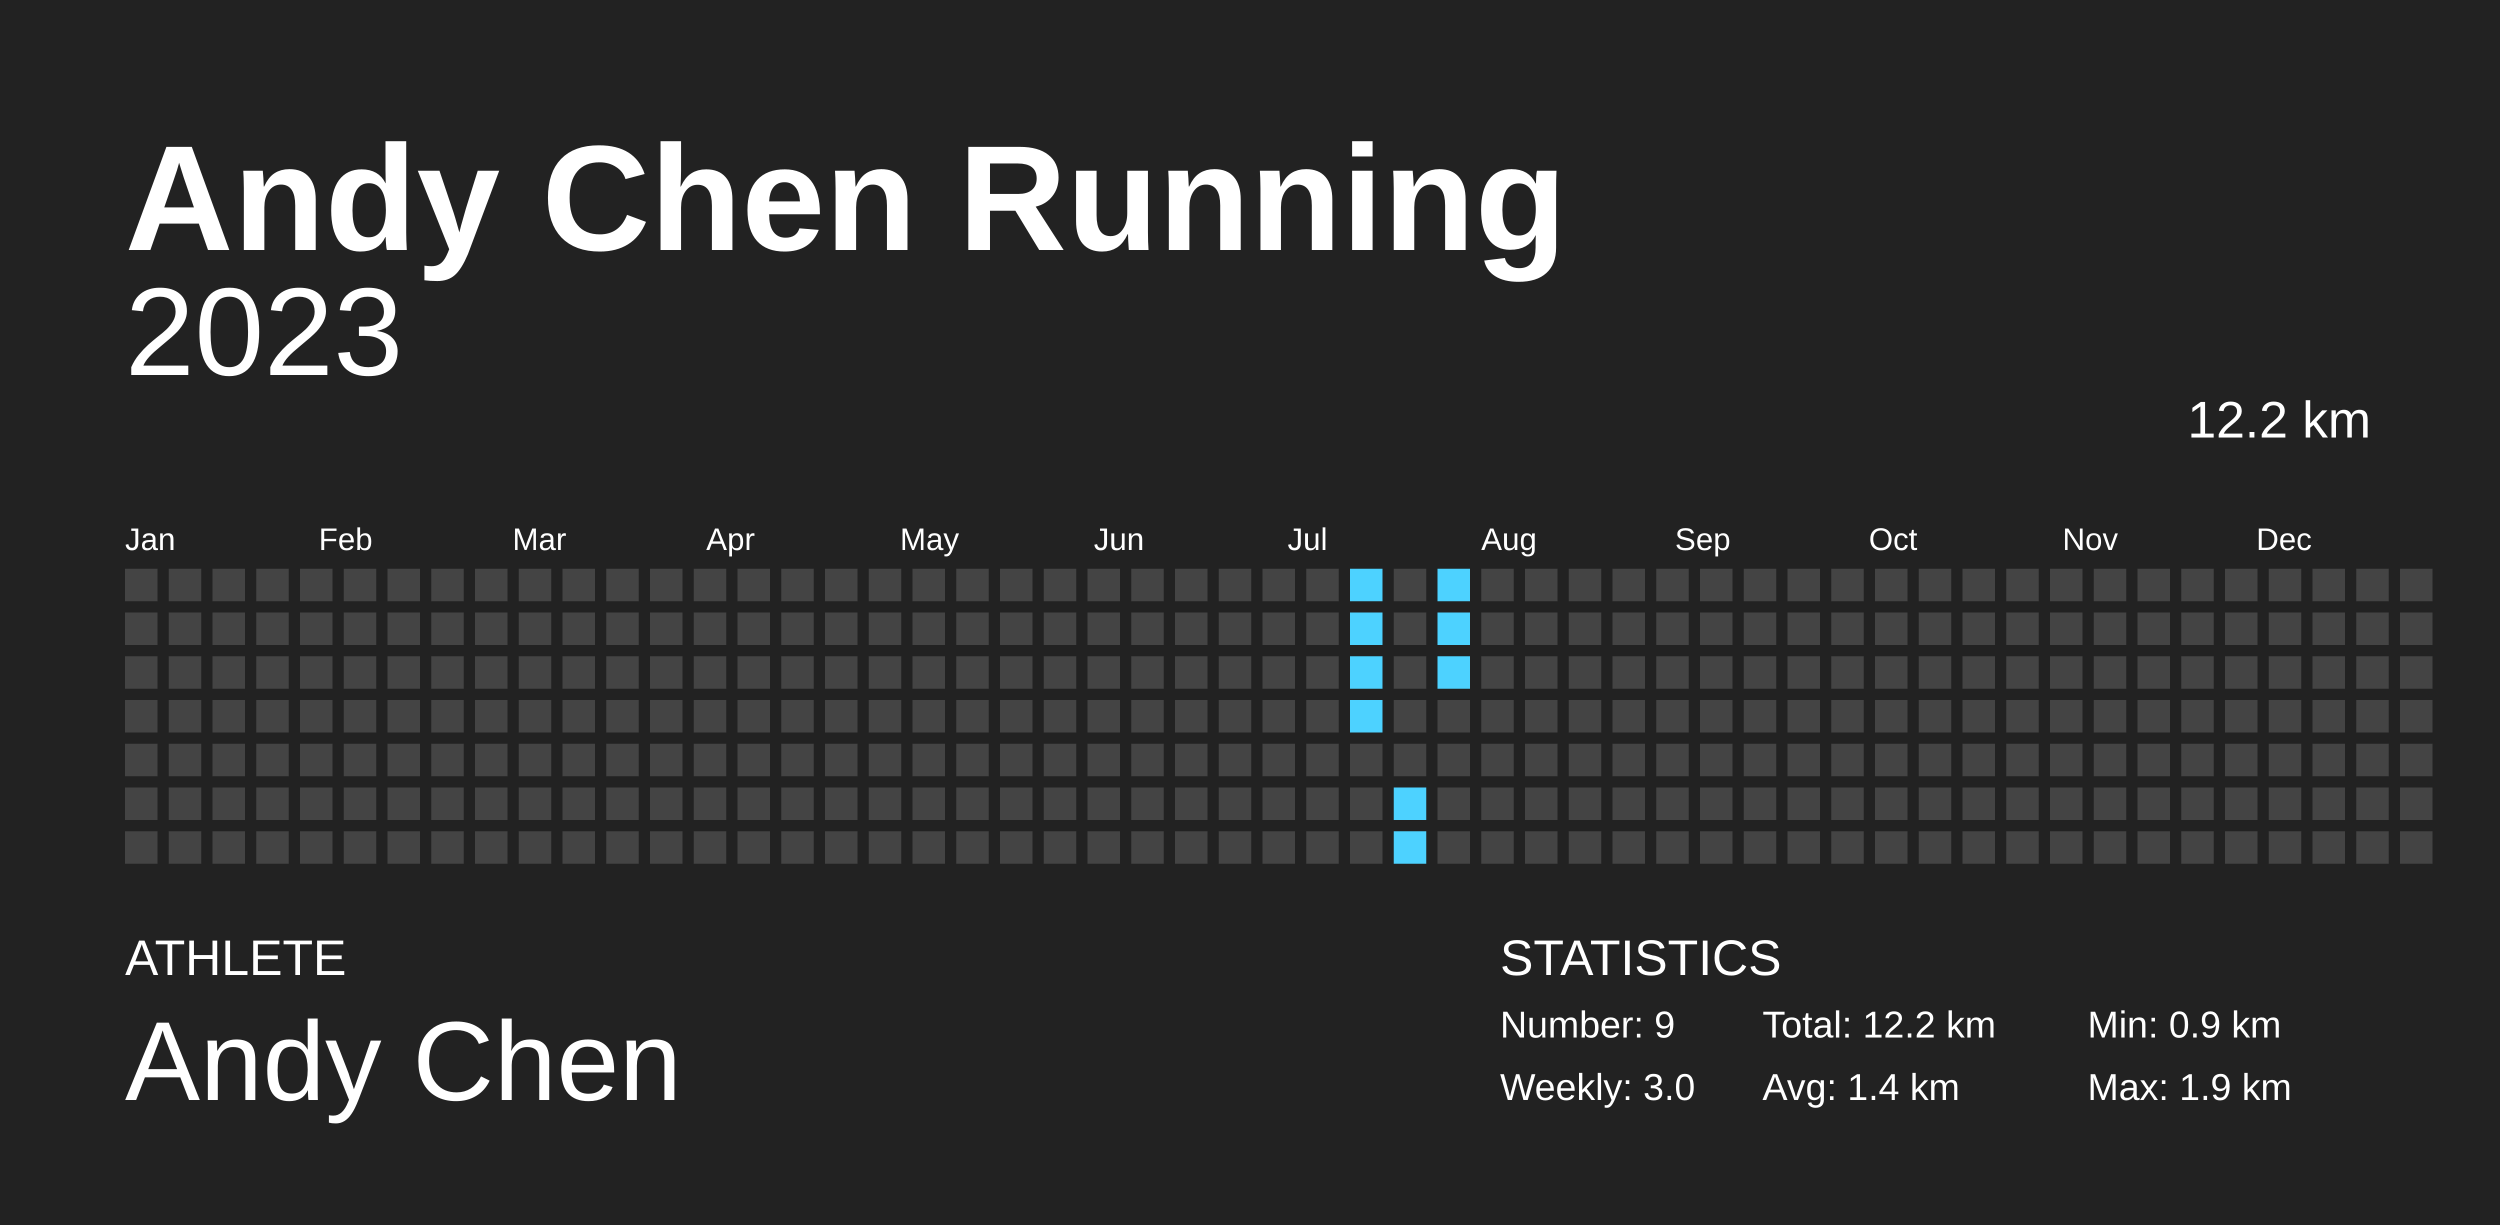
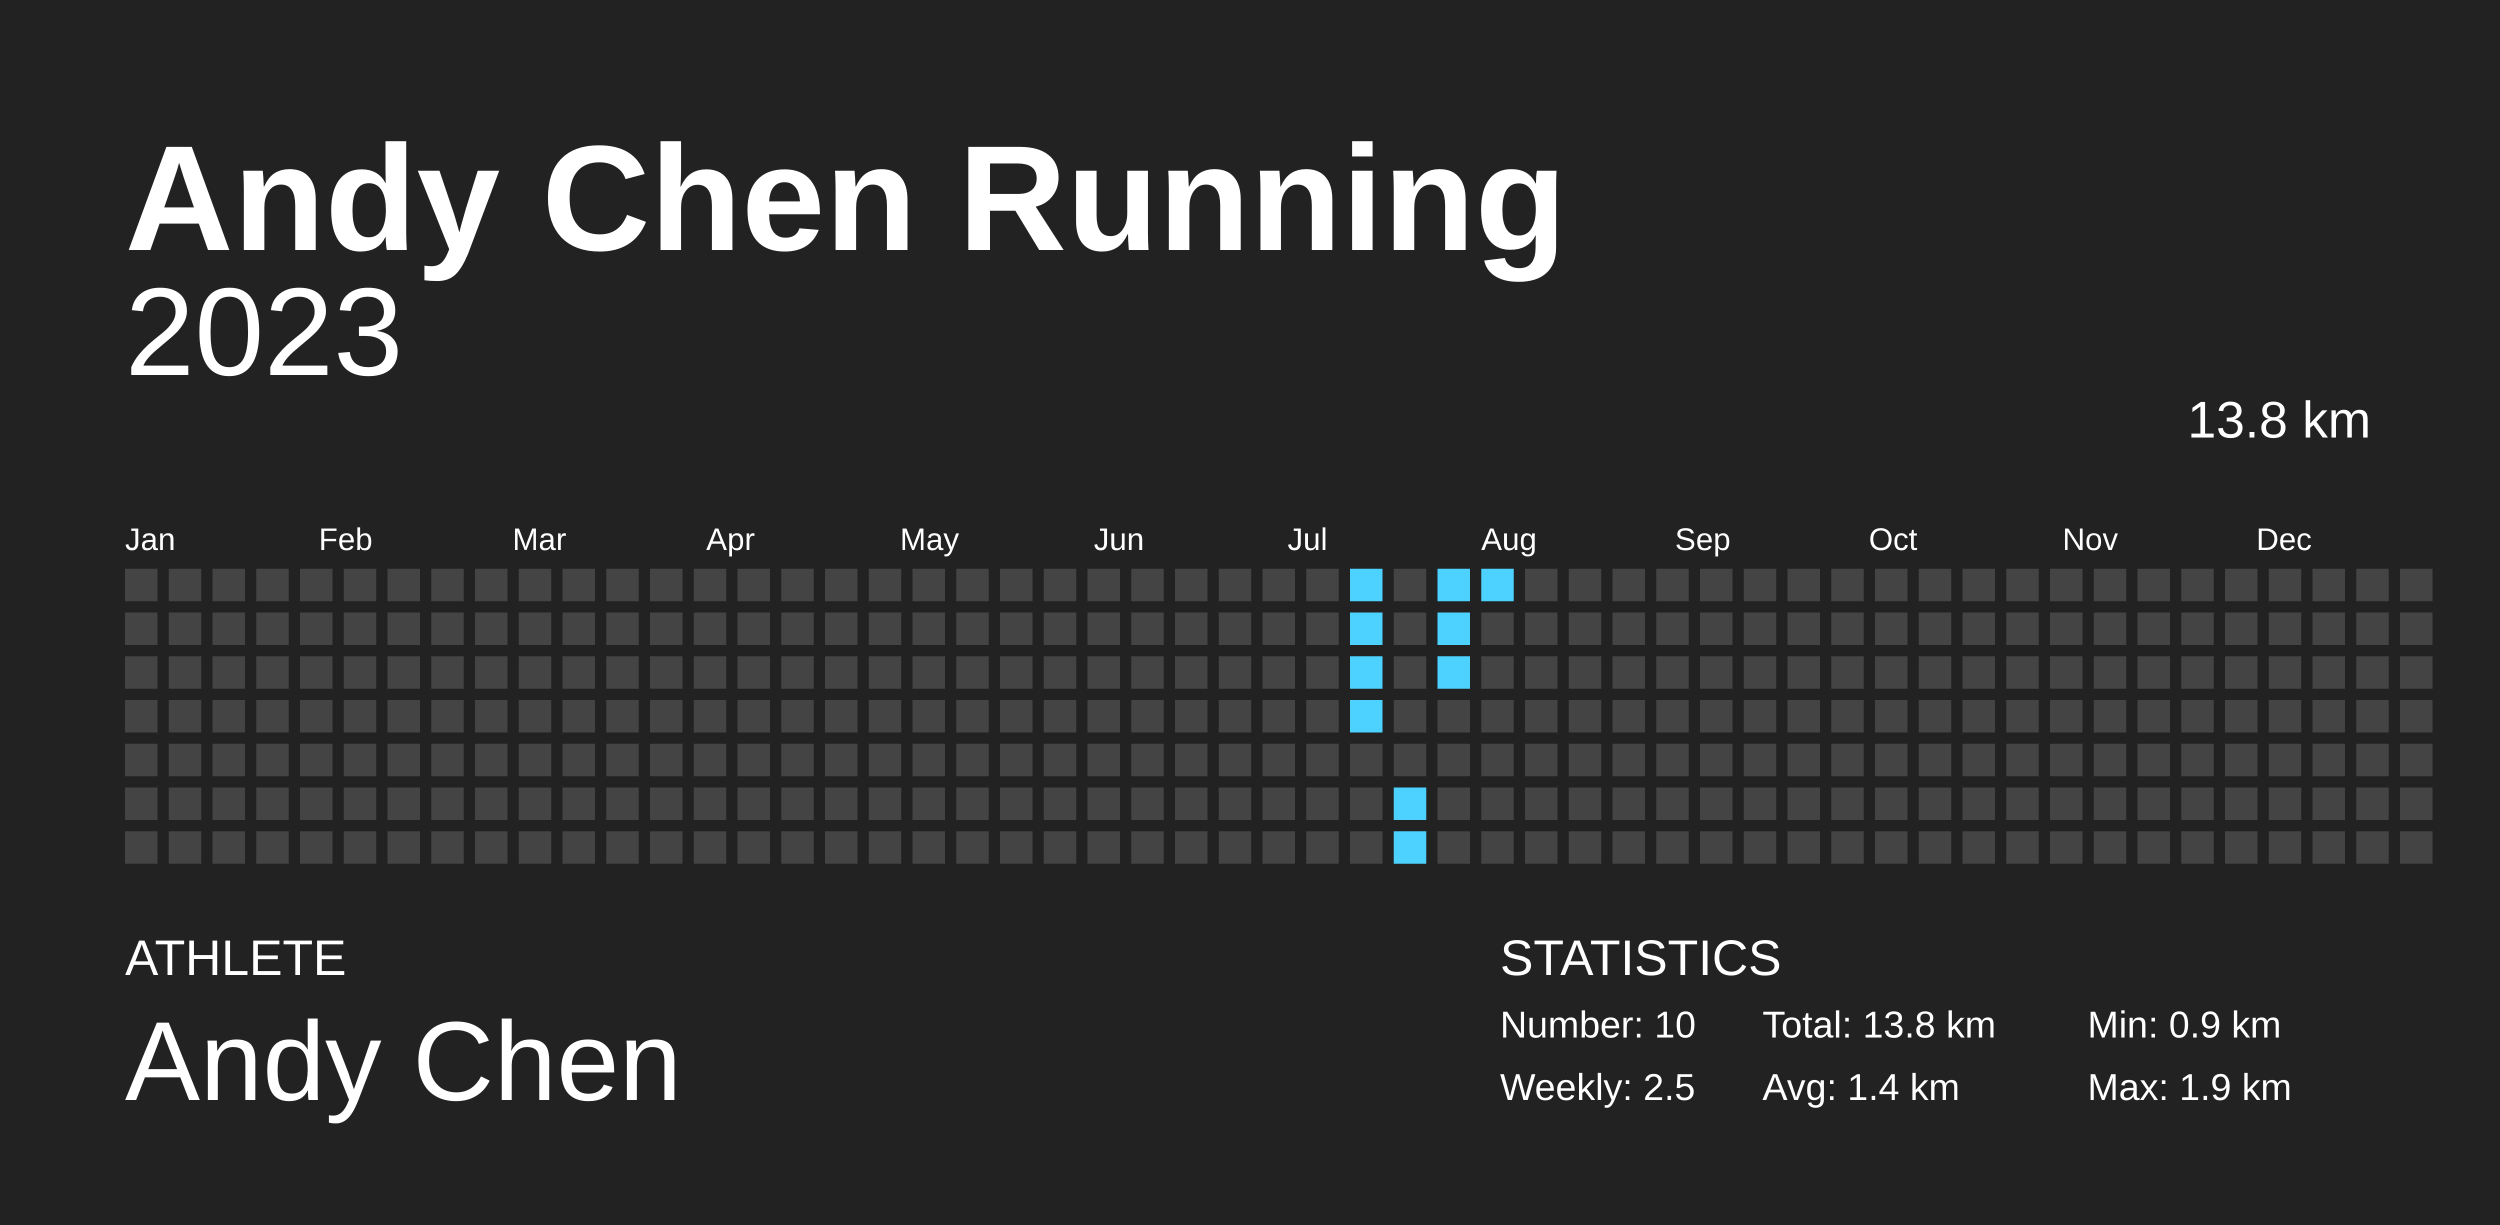
<svg xmlns="http://www.w3.org/2000/svg" baseProfile="full" height="98mm" version="1.1" viewBox="0,0,200,98" width="200mm">
  <defs />
  <rect fill="#222222" height="98" width="200" x="0" y="0" />
  <text fill="#FFFFFF" style="font-size:12px; font-family:Arial; font-weight:bold;" x="10" y="20">Andy Chen Running</text>
  <text fill="#FFFFFF" style="font-size:4px; font-family:Arial" x="10" y="78">ATHLETE</text>
  <text fill="#FFFFFF" style="font-size:9px; font-family:Arial" x="10" y="88">Andy Chen</text>
  <text fill="#FFFFFF" style="font-size:4px; font-family:Arial" x="120" y="78">STATISTICS</text>
-   <text fill="#FFFFFF" style="font-size:3px; font-family:Arial" x="120" y="83">Number: 9</text>
-   <text fill="#FFFFFF" style="font-size:3px; font-family:Arial" x="120" y="88">Weekly: 3.0</text>
-   <text fill="#FFFFFF" style="font-size:3px; font-family:Arial" x="141" y="83">Total: 12.2 km</text>
+   <text fill="#FFFFFF" style="font-size:3px; font-family:Arial" x="120" y="83">Number: 10</text>
+   <text fill="#FFFFFF" style="font-size:3px; font-family:Arial" x="120" y="88">Weekly: 2.5</text>
+   <text fill="#FFFFFF" style="font-size:3px; font-family:Arial" x="141" y="83">Total: 13.8 km</text>
  <text fill="#FFFFFF" style="font-size:3px; font-family:Arial" x="141" y="88">Avg: 1.4 km</text>
  <text fill="#FFFFFF" style="font-size:3px; font-family:Arial" x="167" y="83">Min: 0.9 km</text>
  <text fill="#FFFFFF" style="font-size:3px; font-family:Arial" x="167" y="88">Max: 1.9 km</text>
  <text alignment-baseline="hanging" fill="#FFFFFF" style="font-size:10.0px; font-family:Arial;" x="10" y="30">2023</text>
-   <text alignment-baseline="hanging" fill="#FFFFFF" style="font-size:4.125px; font-family:Arial;" x="175" y="35">12.2 km</text>
+   <text alignment-baseline="hanging" fill="#FFFFFF" style="font-size:4.125px; font-family:Arial;" x="175" y="35">13.8 km</text>
  <text fill="#FFFFFF" style="font-size:2.5px; font-family:Arial" x="10.0" y="44">Jan</text>
  <text fill="#FFFFFF" style="font-size:2.5px; font-family:Arial" x="25.5" y="44">Feb</text>
  <text fill="#FFFFFF" style="font-size:2.5px; font-family:Arial" x="41.0" y="44">Mar</text>
  <text fill="#FFFFFF" style="font-size:2.5px; font-family:Arial" x="56.5" y="44">Apr</text>
  <text fill="#FFFFFF" style="font-size:2.5px; font-family:Arial" x="72.0" y="44">May</text>
  <text fill="#FFFFFF" style="font-size:2.5px; font-family:Arial" x="87.5" y="44">Jun</text>
  <text fill="#FFFFFF" style="font-size:2.5px; font-family:Arial" x="103.0" y="44">Jul</text>
  <text fill="#FFFFFF" style="font-size:2.5px; font-family:Arial" x="118.5" y="44">Aug</text>
  <text fill="#FFFFFF" style="font-size:2.5px; font-family:Arial" x="134.0" y="44">Sep</text>
  <text fill="#FFFFFF" style="font-size:2.5px; font-family:Arial" x="149.5" y="44">Oct</text>
  <text fill="#FFFFFF" style="font-size:2.5px; font-family:Arial" x="165.0" y="44">Nov</text>
  <text fill="#FFFFFF" style="font-size:2.5px; font-family:Arial" x="180.5" y="44">Dec</text>
  <rect fill="#444444" height="2.6" width="2.6" x="10.0" y="45.5" />
  <rect fill="#444444" height="2.6" width="2.6" x="10.0" y="49.0" />
  <rect fill="#444444" height="2.6" width="2.6" x="10.0" y="52.5" />
  <rect fill="#444444" height="2.6" width="2.6" x="10.0" y="56.0" />
  <rect fill="#444444" height="2.6" width="2.6" x="10.0" y="59.5" />
  <rect fill="#444444" height="2.6" width="2.6" x="10.0" y="63.0" />
  <rect fill="#444444" height="2.6" width="2.6" x="10.0" y="66.5" />
  <rect fill="#444444" height="2.6" width="2.6" x="13.5" y="45.5" />
  <rect fill="#444444" height="2.6" width="2.6" x="13.5" y="49.0" />
  <rect fill="#444444" height="2.6" width="2.6" x="13.5" y="52.5" />
  <rect fill="#444444" height="2.6" width="2.6" x="13.5" y="56.0" />
  <rect fill="#444444" height="2.6" width="2.6" x="13.5" y="59.5" />
  <rect fill="#444444" height="2.6" width="2.6" x="13.5" y="63.0" />
  <rect fill="#444444" height="2.6" width="2.6" x="13.5" y="66.5" />
  <rect fill="#444444" height="2.6" width="2.6" x="17.0" y="45.5" />
  <rect fill="#444444" height="2.6" width="2.6" x="17.0" y="49.0" />
  <rect fill="#444444" height="2.6" width="2.6" x="17.0" y="52.5" />
  <rect fill="#444444" height="2.6" width="2.6" x="17.0" y="56.0" />
  <rect fill="#444444" height="2.6" width="2.6" x="17.0" y="59.5" />
  <rect fill="#444444" height="2.6" width="2.6" x="17.0" y="63.0" />
  <rect fill="#444444" height="2.6" width="2.6" x="17.0" y="66.5" />
  <rect fill="#444444" height="2.6" width="2.6" x="20.5" y="45.5" />
  <rect fill="#444444" height="2.6" width="2.6" x="20.5" y="49.0" />
  <rect fill="#444444" height="2.6" width="2.6" x="20.5" y="52.5" />
  <rect fill="#444444" height="2.6" width="2.6" x="20.5" y="56.0" />
  <rect fill="#444444" height="2.6" width="2.6" x="20.5" y="59.5" />
  <rect fill="#444444" height="2.6" width="2.6" x="20.5" y="63.0" />
  <rect fill="#444444" height="2.6" width="2.6" x="20.5" y="66.5" />
  <rect fill="#444444" height="2.6" width="2.6" x="24.0" y="45.5" />
  <rect fill="#444444" height="2.6" width="2.6" x="24.0" y="49.0" />
  <rect fill="#444444" height="2.6" width="2.6" x="24.0" y="52.5" />
  <rect fill="#444444" height="2.6" width="2.6" x="24.0" y="56.0" />
  <rect fill="#444444" height="2.6" width="2.6" x="24.0" y="59.5" />
  <rect fill="#444444" height="2.6" width="2.6" x="24.0" y="63.0" />
  <rect fill="#444444" height="2.6" width="2.6" x="24.0" y="66.5" />
  <rect fill="#444444" height="2.6" width="2.6" x="27.5" y="45.5" />
  <rect fill="#444444" height="2.6" width="2.6" x="27.5" y="49.0" />
  <rect fill="#444444" height="2.6" width="2.6" x="27.5" y="52.5" />
  <rect fill="#444444" height="2.6" width="2.6" x="27.5" y="56.0" />
  <rect fill="#444444" height="2.6" width="2.6" x="27.5" y="59.5" />
  <rect fill="#444444" height="2.6" width="2.6" x="27.5" y="63.0" />
  <rect fill="#444444" height="2.6" width="2.6" x="27.5" y="66.5" />
  <rect fill="#444444" height="2.6" width="2.6" x="31.0" y="45.5" />
  <rect fill="#444444" height="2.6" width="2.6" x="31.0" y="49.0" />
  <rect fill="#444444" height="2.6" width="2.6" x="31.0" y="52.5" />
  <rect fill="#444444" height="2.6" width="2.6" x="31.0" y="56.0" />
  <rect fill="#444444" height="2.6" width="2.6" x="31.0" y="59.5" />
  <rect fill="#444444" height="2.6" width="2.6" x="31.0" y="63.0" />
  <rect fill="#444444" height="2.6" width="2.6" x="31.0" y="66.5" />
  <rect fill="#444444" height="2.6" width="2.6" x="34.5" y="45.5" />
  <rect fill="#444444" height="2.6" width="2.6" x="34.5" y="49.0" />
  <rect fill="#444444" height="2.6" width="2.6" x="34.5" y="52.5" />
  <rect fill="#444444" height="2.6" width="2.6" x="34.5" y="56.0" />
  <rect fill="#444444" height="2.6" width="2.6" x="34.5" y="59.5" />
  <rect fill="#444444" height="2.6" width="2.6" x="34.5" y="63.0" />
  <rect fill="#444444" height="2.6" width="2.6" x="34.5" y="66.5" />
  <rect fill="#444444" height="2.6" width="2.6" x="38.0" y="45.5" />
  <rect fill="#444444" height="2.6" width="2.6" x="38.0" y="49.0" />
  <rect fill="#444444" height="2.6" width="2.6" x="38.0" y="52.5" />
  <rect fill="#444444" height="2.6" width="2.6" x="38.0" y="56.0" />
  <rect fill="#444444" height="2.6" width="2.6" x="38.0" y="59.5" />
  <rect fill="#444444" height="2.6" width="2.6" x="38.0" y="63.0" />
  <rect fill="#444444" height="2.6" width="2.6" x="38.0" y="66.5" />
  <rect fill="#444444" height="2.6" width="2.6" x="41.5" y="45.5" />
  <rect fill="#444444" height="2.6" width="2.6" x="41.5" y="49.0" />
  <rect fill="#444444" height="2.6" width="2.6" x="41.5" y="52.5" />
  <rect fill="#444444" height="2.6" width="2.6" x="41.5" y="56.0" />
  <rect fill="#444444" height="2.6" width="2.6" x="41.5" y="59.5" />
  <rect fill="#444444" height="2.6" width="2.6" x="41.5" y="63.0" />
  <rect fill="#444444" height="2.6" width="2.6" x="41.5" y="66.5" />
  <rect fill="#444444" height="2.6" width="2.6" x="45.0" y="45.5" />
  <rect fill="#444444" height="2.6" width="2.6" x="45.0" y="49.0" />
  <rect fill="#444444" height="2.6" width="2.6" x="45.0" y="52.5" />
  <rect fill="#444444" height="2.6" width="2.6" x="45.0" y="56.0" />
  <rect fill="#444444" height="2.6" width="2.6" x="45.0" y="59.5" />
  <rect fill="#444444" height="2.6" width="2.6" x="45.0" y="63.0" />
  <rect fill="#444444" height="2.6" width="2.6" x="45.0" y="66.5" />
  <rect fill="#444444" height="2.6" width="2.6" x="48.5" y="45.5" />
  <rect fill="#444444" height="2.6" width="2.6" x="48.5" y="49.0" />
  <rect fill="#444444" height="2.6" width="2.6" x="48.5" y="52.5" />
  <rect fill="#444444" height="2.6" width="2.6" x="48.5" y="56.0" />
  <rect fill="#444444" height="2.6" width="2.6" x="48.5" y="59.5" />
  <rect fill="#444444" height="2.6" width="2.6" x="48.5" y="63.0" />
  <rect fill="#444444" height="2.6" width="2.6" x="48.5" y="66.5" />
  <rect fill="#444444" height="2.6" width="2.6" x="52.0" y="45.5" />
  <rect fill="#444444" height="2.6" width="2.6" x="52.0" y="49.0" />
  <rect fill="#444444" height="2.6" width="2.6" x="52.0" y="52.5" />
  <rect fill="#444444" height="2.6" width="2.6" x="52.0" y="56.0" />
  <rect fill="#444444" height="2.6" width="2.6" x="52.0" y="59.5" />
  <rect fill="#444444" height="2.6" width="2.6" x="52.0" y="63.0" />
  <rect fill="#444444" height="2.6" width="2.6" x="52.0" y="66.5" />
  <rect fill="#444444" height="2.6" width="2.6" x="55.5" y="45.5" />
  <rect fill="#444444" height="2.6" width="2.6" x="55.5" y="49.0" />
  <rect fill="#444444" height="2.6" width="2.6" x="55.5" y="52.5" />
  <rect fill="#444444" height="2.6" width="2.6" x="55.5" y="56.0" />
  <rect fill="#444444" height="2.6" width="2.6" x="55.5" y="59.5" />
  <rect fill="#444444" height="2.6" width="2.6" x="55.5" y="63.0" />
  <rect fill="#444444" height="2.6" width="2.6" x="55.5" y="66.5" />
  <rect fill="#444444" height="2.6" width="2.6" x="59.0" y="45.5" />
  <rect fill="#444444" height="2.6" width="2.6" x="59.0" y="49.0" />
  <rect fill="#444444" height="2.6" width="2.6" x="59.0" y="52.5" />
  <rect fill="#444444" height="2.6" width="2.6" x="59.0" y="56.0" />
  <rect fill="#444444" height="2.6" width="2.6" x="59.0" y="59.5" />
  <rect fill="#444444" height="2.6" width="2.6" x="59.0" y="63.0" />
  <rect fill="#444444" height="2.6" width="2.6" x="59.0" y="66.5" />
  <rect fill="#444444" height="2.6" width="2.6" x="62.5" y="45.5" />
  <rect fill="#444444" height="2.6" width="2.6" x="62.5" y="49.0" />
  <rect fill="#444444" height="2.6" width="2.6" x="62.5" y="52.5" />
  <rect fill="#444444" height="2.6" width="2.6" x="62.5" y="56.0" />
  <rect fill="#444444" height="2.6" width="2.6" x="62.5" y="59.5" />
  <rect fill="#444444" height="2.6" width="2.6" x="62.5" y="63.0" />
  <rect fill="#444444" height="2.6" width="2.6" x="62.5" y="66.5" />
  <rect fill="#444444" height="2.6" width="2.6" x="66.0" y="45.5" />
  <rect fill="#444444" height="2.6" width="2.6" x="66.0" y="49.0" />
  <rect fill="#444444" height="2.6" width="2.6" x="66.0" y="52.5" />
  <rect fill="#444444" height="2.6" width="2.6" x="66.0" y="56.0" />
  <rect fill="#444444" height="2.6" width="2.6" x="66.0" y="59.5" />
  <rect fill="#444444" height="2.6" width="2.6" x="66.0" y="63.0" />
  <rect fill="#444444" height="2.6" width="2.6" x="66.0" y="66.5" />
  <rect fill="#444444" height="2.6" width="2.6" x="69.5" y="45.5" />
  <rect fill="#444444" height="2.6" width="2.6" x="69.5" y="49.0" />
  <rect fill="#444444" height="2.6" width="2.6" x="69.5" y="52.5" />
  <rect fill="#444444" height="2.6" width="2.6" x="69.5" y="56.0" />
  <rect fill="#444444" height="2.6" width="2.6" x="69.5" y="59.5" />
  <rect fill="#444444" height="2.6" width="2.6" x="69.5" y="63.0" />
  <rect fill="#444444" height="2.6" width="2.6" x="69.5" y="66.5" />
  <rect fill="#444444" height="2.6" width="2.6" x="73.0" y="45.5" />
  <rect fill="#444444" height="2.6" width="2.6" x="73.0" y="49.0" />
  <rect fill="#444444" height="2.6" width="2.6" x="73.0" y="52.5" />
  <rect fill="#444444" height="2.6" width="2.6" x="73.0" y="56.0" />
  <rect fill="#444444" height="2.6" width="2.6" x="73.0" y="59.5" />
  <rect fill="#444444" height="2.6" width="2.6" x="73.0" y="63.0" />
  <rect fill="#444444" height="2.6" width="2.6" x="73.0" y="66.5" />
  <rect fill="#444444" height="2.6" width="2.6" x="76.5" y="45.5" />
  <rect fill="#444444" height="2.6" width="2.6" x="76.5" y="49.0" />
  <rect fill="#444444" height="2.6" width="2.6" x="76.5" y="52.5" />
  <rect fill="#444444" height="2.6" width="2.6" x="76.5" y="56.0" />
  <rect fill="#444444" height="2.6" width="2.6" x="76.5" y="59.5" />
  <rect fill="#444444" height="2.6" width="2.6" x="76.5" y="63.0" />
  <rect fill="#444444" height="2.6" width="2.6" x="76.5" y="66.5" />
  <rect fill="#444444" height="2.6" width="2.6" x="80.0" y="45.5" />
  <rect fill="#444444" height="2.6" width="2.6" x="80.0" y="49.0" />
  <rect fill="#444444" height="2.6" width="2.6" x="80.0" y="52.5" />
  <rect fill="#444444" height="2.6" width="2.6" x="80.0" y="56.0" />
  <rect fill="#444444" height="2.6" width="2.6" x="80.0" y="59.5" />
  <rect fill="#444444" height="2.6" width="2.6" x="80.0" y="63.0" />
  <rect fill="#444444" height="2.6" width="2.6" x="80.0" y="66.5" />
  <rect fill="#444444" height="2.6" width="2.6" x="83.5" y="45.5" />
  <rect fill="#444444" height="2.6" width="2.6" x="83.5" y="49.0" />
  <rect fill="#444444" height="2.6" width="2.6" x="83.5" y="52.5" />
  <rect fill="#444444" height="2.6" width="2.6" x="83.5" y="56.0" />
  <rect fill="#444444" height="2.6" width="2.6" x="83.5" y="59.5" />
  <rect fill="#444444" height="2.6" width="2.6" x="83.5" y="63.0" />
  <rect fill="#444444" height="2.6" width="2.6" x="83.5" y="66.5" />
  <rect fill="#444444" height="2.6" width="2.6" x="87.0" y="45.5" />
  <rect fill="#444444" height="2.6" width="2.6" x="87.0" y="49.0" />
  <rect fill="#444444" height="2.6" width="2.6" x="87.0" y="52.5" />
  <rect fill="#444444" height="2.6" width="2.6" x="87.0" y="56.0" />
  <rect fill="#444444" height="2.6" width="2.6" x="87.0" y="59.5" />
  <rect fill="#444444" height="2.6" width="2.6" x="87.0" y="63.0" />
  <rect fill="#444444" height="2.6" width="2.6" x="87.0" y="66.5" />
  <rect fill="#444444" height="2.6" width="2.6" x="90.5" y="45.5" />
  <rect fill="#444444" height="2.6" width="2.6" x="90.5" y="49.0" />
  <rect fill="#444444" height="2.6" width="2.6" x="90.5" y="52.5" />
  <rect fill="#444444" height="2.6" width="2.6" x="90.5" y="56.0" />
  <rect fill="#444444" height="2.6" width="2.6" x="90.5" y="59.5" />
  <rect fill="#444444" height="2.6" width="2.6" x="90.5" y="63.0" />
  <rect fill="#444444" height="2.6" width="2.6" x="90.5" y="66.5" />
  <rect fill="#444444" height="2.6" width="2.6" x="94.0" y="45.5" />
  <rect fill="#444444" height="2.6" width="2.6" x="94.0" y="49.0" />
  <rect fill="#444444" height="2.6" width="2.6" x="94.0" y="52.5" />
  <rect fill="#444444" height="2.6" width="2.6" x="94.0" y="56.0" />
  <rect fill="#444444" height="2.6" width="2.6" x="94.0" y="59.5" />
  <rect fill="#444444" height="2.6" width="2.6" x="94.0" y="63.0" />
  <rect fill="#444444" height="2.6" width="2.6" x="94.0" y="66.5" />
  <rect fill="#444444" height="2.6" width="2.6" x="97.5" y="45.5" />
  <rect fill="#444444" height="2.6" width="2.6" x="97.5" y="49.0" />
  <rect fill="#444444" height="2.6" width="2.6" x="97.5" y="52.5" />
  <rect fill="#444444" height="2.6" width="2.6" x="97.5" y="56.0" />
  <rect fill="#444444" height="2.6" width="2.6" x="97.5" y="59.5" />
  <rect fill="#444444" height="2.6" width="2.6" x="97.5" y="63.0" />
  <rect fill="#444444" height="2.6" width="2.6" x="97.5" y="66.5" />
  <rect fill="#444444" height="2.6" width="2.6" x="101.0" y="45.5" />
  <rect fill="#444444" height="2.6" width="2.6" x="101.0" y="49.0" />
  <rect fill="#444444" height="2.6" width="2.6" x="101.0" y="52.5" />
  <rect fill="#444444" height="2.6" width="2.6" x="101.0" y="56.0" />
  <rect fill="#444444" height="2.6" width="2.6" x="101.0" y="59.5" />
  <rect fill="#444444" height="2.6" width="2.6" x="101.0" y="63.0" />
  <rect fill="#444444" height="2.6" width="2.6" x="101.0" y="66.5" />
  <rect fill="#444444" height="2.6" width="2.6" x="104.5" y="45.5" />
  <rect fill="#444444" height="2.6" width="2.6" x="104.5" y="49.0" />
  <rect fill="#444444" height="2.6" width="2.6" x="104.5" y="52.5" />
  <rect fill="#444444" height="2.6" width="2.6" x="104.5" y="56.0" />
  <rect fill="#444444" height="2.6" width="2.6" x="104.5" y="59.5" />
  <rect fill="#444444" height="2.6" width="2.6" x="104.5" y="63.0" />
  <rect fill="#444444" height="2.6" width="2.6" x="104.5" y="66.5" />
  <rect fill="#4dd2ff" height="2.6" width="2.6" x="108.0" y="45.5" />
  <rect fill="#4dd2ff" height="2.6" width="2.6" x="108.0" y="49.0" />
  <rect fill="#4dd2ff" height="2.6" width="2.6" x="108.0" y="52.5" />
  <rect fill="#4dd2ff" height="2.6" width="2.6" x="108.0" y="56.0" />
  <rect fill="#444444" height="2.6" width="2.6" x="108.0" y="59.5" />
  <rect fill="#444444" height="2.6" width="2.6" x="108.0" y="63.0" />
  <rect fill="#444444" height="2.6" width="2.6" x="108.0" y="66.5" />
  <rect fill="#444444" height="2.6" width="2.6" x="111.5" y="45.5" />
  <rect fill="#444444" height="2.6" width="2.6" x="111.5" y="49.0" />
  <rect fill="#444444" height="2.6" width="2.6" x="111.5" y="52.5" />
  <rect fill="#444444" height="2.6" width="2.6" x="111.5" y="56.0" />
  <rect fill="#444444" height="2.6" width="2.6" x="111.5" y="59.5" />
  <rect fill="#4dd2ff" height="2.6" width="2.6" x="111.5" y="63.0" />
  <rect fill="#4dd2ff" height="2.6" width="2.6" x="111.5" y="66.5" />
  <rect fill="#4dd2ff" height="2.6" width="2.6" x="115.0" y="45.5" />
  <rect fill="#4dd2ff" height="2.6" width="2.6" x="115.0" y="49.0" />
  <rect fill="#4dd2ff" height="2.6" width="2.6" x="115.0" y="52.5" />
  <rect fill="#444444" height="2.6" width="2.6" x="115.0" y="56.0" />
  <rect fill="#444444" height="2.6" width="2.6" x="115.0" y="59.5" />
  <rect fill="#444444" height="2.6" width="2.6" x="115.0" y="63.0" />
  <rect fill="#444444" height="2.6" width="2.6" x="115.0" y="66.5" />
-   <rect fill="#444444" height="2.6" width="2.6" x="118.5" y="45.5" />
+   <rect fill="#4dd2ff" height="2.6" width="2.6" x="118.5" y="45.5" />
  <rect fill="#444444" height="2.6" width="2.6" x="118.5" y="49.0" />
  <rect fill="#444444" height="2.6" width="2.6" x="118.5" y="52.5" />
  <rect fill="#444444" height="2.6" width="2.6" x="118.5" y="56.0" />
  <rect fill="#444444" height="2.6" width="2.6" x="118.5" y="59.5" />
  <rect fill="#444444" height="2.6" width="2.6" x="118.5" y="63.0" />
  <rect fill="#444444" height="2.6" width="2.6" x="118.5" y="66.5" />
  <rect fill="#444444" height="2.6" width="2.6" x="122.0" y="45.5" />
  <rect fill="#444444" height="2.6" width="2.6" x="122.0" y="49.0" />
  <rect fill="#444444" height="2.6" width="2.6" x="122.0" y="52.5" />
  <rect fill="#444444" height="2.6" width="2.6" x="122.0" y="56.0" />
  <rect fill="#444444" height="2.6" width="2.6" x="122.0" y="59.5" />
  <rect fill="#444444" height="2.6" width="2.6" x="122.0" y="63.0" />
  <rect fill="#444444" height="2.6" width="2.6" x="122.0" y="66.5" />
  <rect fill="#444444" height="2.6" width="2.6" x="125.5" y="45.5" />
  <rect fill="#444444" height="2.6" width="2.6" x="125.5" y="49.0" />
  <rect fill="#444444" height="2.6" width="2.6" x="125.5" y="52.5" />
  <rect fill="#444444" height="2.6" width="2.6" x="125.5" y="56.0" />
  <rect fill="#444444" height="2.6" width="2.6" x="125.5" y="59.5" />
  <rect fill="#444444" height="2.6" width="2.6" x="125.5" y="63.0" />
  <rect fill="#444444" height="2.6" width="2.6" x="125.5" y="66.5" />
  <rect fill="#444444" height="2.6" width="2.6" x="129.0" y="45.5" />
  <rect fill="#444444" height="2.6" width="2.6" x="129.0" y="49.0" />
  <rect fill="#444444" height="2.6" width="2.6" x="129.0" y="52.5" />
  <rect fill="#444444" height="2.6" width="2.6" x="129.0" y="56.0" />
  <rect fill="#444444" height="2.6" width="2.6" x="129.0" y="59.5" />
  <rect fill="#444444" height="2.6" width="2.6" x="129.0" y="63.0" />
  <rect fill="#444444" height="2.6" width="2.6" x="129.0" y="66.5" />
  <rect fill="#444444" height="2.6" width="2.6" x="132.5" y="45.5" />
  <rect fill="#444444" height="2.6" width="2.6" x="132.5" y="49.0" />
  <rect fill="#444444" height="2.6" width="2.6" x="132.5" y="52.5" />
  <rect fill="#444444" height="2.6" width="2.6" x="132.5" y="56.0" />
  <rect fill="#444444" height="2.6" width="2.6" x="132.5" y="59.5" />
  <rect fill="#444444" height="2.6" width="2.6" x="132.5" y="63.0" />
  <rect fill="#444444" height="2.6" width="2.6" x="132.5" y="66.5" />
  <rect fill="#444444" height="2.6" width="2.6" x="136.0" y="45.5" />
  <rect fill="#444444" height="2.6" width="2.6" x="136.0" y="49.0" />
  <rect fill="#444444" height="2.6" width="2.6" x="136.0" y="52.5" />
  <rect fill="#444444" height="2.6" width="2.6" x="136.0" y="56.0" />
  <rect fill="#444444" height="2.6" width="2.6" x="136.0" y="59.5" />
  <rect fill="#444444" height="2.6" width="2.6" x="136.0" y="63.0" />
  <rect fill="#444444" height="2.6" width="2.6" x="136.0" y="66.5" />
  <rect fill="#444444" height="2.6" width="2.6" x="139.5" y="45.5" />
  <rect fill="#444444" height="2.6" width="2.6" x="139.5" y="49.0" />
  <rect fill="#444444" height="2.6" width="2.6" x="139.5" y="52.5" />
  <rect fill="#444444" height="2.6" width="2.6" x="139.5" y="56.0" />
  <rect fill="#444444" height="2.6" width="2.6" x="139.5" y="59.5" />
  <rect fill="#444444" height="2.6" width="2.6" x="139.5" y="63.0" />
  <rect fill="#444444" height="2.6" width="2.6" x="139.5" y="66.5" />
  <rect fill="#444444" height="2.6" width="2.6" x="143.0" y="45.5" />
  <rect fill="#444444" height="2.6" width="2.6" x="143.0" y="49.0" />
  <rect fill="#444444" height="2.6" width="2.6" x="143.0" y="52.5" />
  <rect fill="#444444" height="2.6" width="2.6" x="143.0" y="56.0" />
  <rect fill="#444444" height="2.6" width="2.6" x="143.0" y="59.5" />
  <rect fill="#444444" height="2.6" width="2.6" x="143.0" y="63.0" />
  <rect fill="#444444" height="2.6" width="2.6" x="143.0" y="66.5" />
  <rect fill="#444444" height="2.6" width="2.6" x="146.5" y="45.5" />
  <rect fill="#444444" height="2.6" width="2.6" x="146.5" y="49.0" />
  <rect fill="#444444" height="2.6" width="2.6" x="146.5" y="52.5" />
  <rect fill="#444444" height="2.6" width="2.6" x="146.5" y="56.0" />
  <rect fill="#444444" height="2.6" width="2.6" x="146.5" y="59.5" />
  <rect fill="#444444" height="2.6" width="2.6" x="146.5" y="63.0" />
  <rect fill="#444444" height="2.6" width="2.6" x="146.5" y="66.5" />
  <rect fill="#444444" height="2.6" width="2.6" x="150.0" y="45.5" />
  <rect fill="#444444" height="2.6" width="2.6" x="150.0" y="49.0" />
  <rect fill="#444444" height="2.6" width="2.6" x="150.0" y="52.5" />
  <rect fill="#444444" height="2.6" width="2.6" x="150.0" y="56.0" />
  <rect fill="#444444" height="2.6" width="2.6" x="150.0" y="59.5" />
  <rect fill="#444444" height="2.6" width="2.6" x="150.0" y="63.0" />
  <rect fill="#444444" height="2.6" width="2.6" x="150.0" y="66.5" />
  <rect fill="#444444" height="2.6" width="2.6" x="153.5" y="45.5" />
  <rect fill="#444444" height="2.6" width="2.6" x="153.5" y="49.0" />
  <rect fill="#444444" height="2.6" width="2.6" x="153.5" y="52.5" />
  <rect fill="#444444" height="2.6" width="2.6" x="153.5" y="56.0" />
  <rect fill="#444444" height="2.6" width="2.6" x="153.5" y="59.5" />
  <rect fill="#444444" height="2.6" width="2.6" x="153.5" y="63.0" />
  <rect fill="#444444" height="2.6" width="2.6" x="153.5" y="66.5" />
  <rect fill="#444444" height="2.6" width="2.6" x="157.0" y="45.5" />
  <rect fill="#444444" height="2.6" width="2.6" x="157.0" y="49.0" />
  <rect fill="#444444" height="2.6" width="2.6" x="157.0" y="52.5" />
  <rect fill="#444444" height="2.6" width="2.6" x="157.0" y="56.0" />
  <rect fill="#444444" height="2.6" width="2.6" x="157.0" y="59.5" />
  <rect fill="#444444" height="2.6" width="2.6" x="157.0" y="63.0" />
  <rect fill="#444444" height="2.6" width="2.6" x="157.0" y="66.5" />
  <rect fill="#444444" height="2.6" width="2.6" x="160.5" y="45.5" />
  <rect fill="#444444" height="2.6" width="2.6" x="160.5" y="49.0" />
  <rect fill="#444444" height="2.6" width="2.6" x="160.5" y="52.5" />
  <rect fill="#444444" height="2.6" width="2.6" x="160.5" y="56.0" />
  <rect fill="#444444" height="2.6" width="2.6" x="160.5" y="59.5" />
  <rect fill="#444444" height="2.6" width="2.6" x="160.5" y="63.0" />
  <rect fill="#444444" height="2.6" width="2.6" x="160.5" y="66.5" />
  <rect fill="#444444" height="2.6" width="2.6" x="164.0" y="45.5" />
  <rect fill="#444444" height="2.6" width="2.6" x="164.0" y="49.0" />
  <rect fill="#444444" height="2.6" width="2.6" x="164.0" y="52.5" />
  <rect fill="#444444" height="2.6" width="2.6" x="164.0" y="56.0" />
  <rect fill="#444444" height="2.6" width="2.6" x="164.0" y="59.5" />
  <rect fill="#444444" height="2.6" width="2.6" x="164.0" y="63.0" />
  <rect fill="#444444" height="2.6" width="2.6" x="164.0" y="66.5" />
  <rect fill="#444444" height="2.6" width="2.6" x="167.5" y="45.5" />
  <rect fill="#444444" height="2.6" width="2.6" x="167.5" y="49.0" />
  <rect fill="#444444" height="2.6" width="2.6" x="167.5" y="52.5" />
  <rect fill="#444444" height="2.6" width="2.6" x="167.5" y="56.0" />
  <rect fill="#444444" height="2.6" width="2.6" x="167.5" y="59.5" />
  <rect fill="#444444" height="2.6" width="2.6" x="167.5" y="63.0" />
  <rect fill="#444444" height="2.6" width="2.6" x="167.5" y="66.5" />
  <rect fill="#444444" height="2.6" width="2.6" x="171.0" y="45.5" />
  <rect fill="#444444" height="2.6" width="2.6" x="171.0" y="49.0" />
  <rect fill="#444444" height="2.6" width="2.6" x="171.0" y="52.5" />
  <rect fill="#444444" height="2.6" width="2.6" x="171.0" y="56.0" />
  <rect fill="#444444" height="2.6" width="2.6" x="171.0" y="59.5" />
  <rect fill="#444444" height="2.6" width="2.6" x="171.0" y="63.0" />
  <rect fill="#444444" height="2.6" width="2.6" x="171.0" y="66.5" />
  <rect fill="#444444" height="2.6" width="2.6" x="174.5" y="45.5" />
  <rect fill="#444444" height="2.6" width="2.6" x="174.5" y="49.0" />
  <rect fill="#444444" height="2.6" width="2.6" x="174.5" y="52.5" />
  <rect fill="#444444" height="2.6" width="2.6" x="174.5" y="56.0" />
  <rect fill="#444444" height="2.6" width="2.6" x="174.5" y="59.5" />
  <rect fill="#444444" height="2.6" width="2.6" x="174.5" y="63.0" />
  <rect fill="#444444" height="2.6" width="2.6" x="174.5" y="66.5" />
  <rect fill="#444444" height="2.6" width="2.6" x="178.0" y="45.5" />
  <rect fill="#444444" height="2.6" width="2.6" x="178.0" y="49.0" />
  <rect fill="#444444" height="2.6" width="2.6" x="178.0" y="52.5" />
  <rect fill="#444444" height="2.6" width="2.6" x="178.0" y="56.0" />
  <rect fill="#444444" height="2.6" width="2.6" x="178.0" y="59.5" />
  <rect fill="#444444" height="2.6" width="2.6" x="178.0" y="63.0" />
  <rect fill="#444444" height="2.6" width="2.6" x="178.0" y="66.5" />
  <rect fill="#444444" height="2.6" width="2.6" x="181.5" y="45.5" />
  <rect fill="#444444" height="2.6" width="2.6" x="181.5" y="49.0" />
  <rect fill="#444444" height="2.6" width="2.6" x="181.5" y="52.5" />
  <rect fill="#444444" height="2.6" width="2.6" x="181.5" y="56.0" />
  <rect fill="#444444" height="2.6" width="2.6" x="181.5" y="59.5" />
  <rect fill="#444444" height="2.6" width="2.6" x="181.5" y="63.0" />
  <rect fill="#444444" height="2.6" width="2.6" x="181.5" y="66.5" />
  <rect fill="#444444" height="2.6" width="2.6" x="185.0" y="45.5" />
  <rect fill="#444444" height="2.6" width="2.6" x="185.0" y="49.0" />
  <rect fill="#444444" height="2.6" width="2.6" x="185.0" y="52.5" />
  <rect fill="#444444" height="2.6" width="2.6" x="185.0" y="56.0" />
  <rect fill="#444444" height="2.6" width="2.6" x="185.0" y="59.5" />
  <rect fill="#444444" height="2.6" width="2.6" x="185.0" y="63.0" />
  <rect fill="#444444" height="2.6" width="2.6" x="185.0" y="66.5" />
  <rect fill="#444444" height="2.6" width="2.6" x="188.5" y="45.5" />
  <rect fill="#444444" height="2.6" width="2.6" x="188.5" y="49.0" />
  <rect fill="#444444" height="2.6" width="2.6" x="188.5" y="52.5" />
  <rect fill="#444444" height="2.6" width="2.6" x="188.5" y="56.0" />
  <rect fill="#444444" height="2.6" width="2.6" x="188.5" y="59.5" />
  <rect fill="#444444" height="2.6" width="2.6" x="188.5" y="63.0" />
  <rect fill="#444444" height="2.6" width="2.6" x="188.5" y="66.5" />
  <rect fill="#444444" height="2.6" width="2.6" x="192.0" y="45.5" />
  <rect fill="#444444" height="2.6" width="2.6" x="192.0" y="49.0" />
  <rect fill="#444444" height="2.6" width="2.6" x="192.0" y="52.5" />
  <rect fill="#444444" height="2.6" width="2.6" x="192.0" y="56.0" />
  <rect fill="#444444" height="2.6" width="2.6" x="192.0" y="59.5" />
  <rect fill="#444444" height="2.6" width="2.6" x="192.0" y="63.0" />
  <rect fill="#444444" height="2.6" width="2.6" x="192.0" y="66.5" />
</svg>
